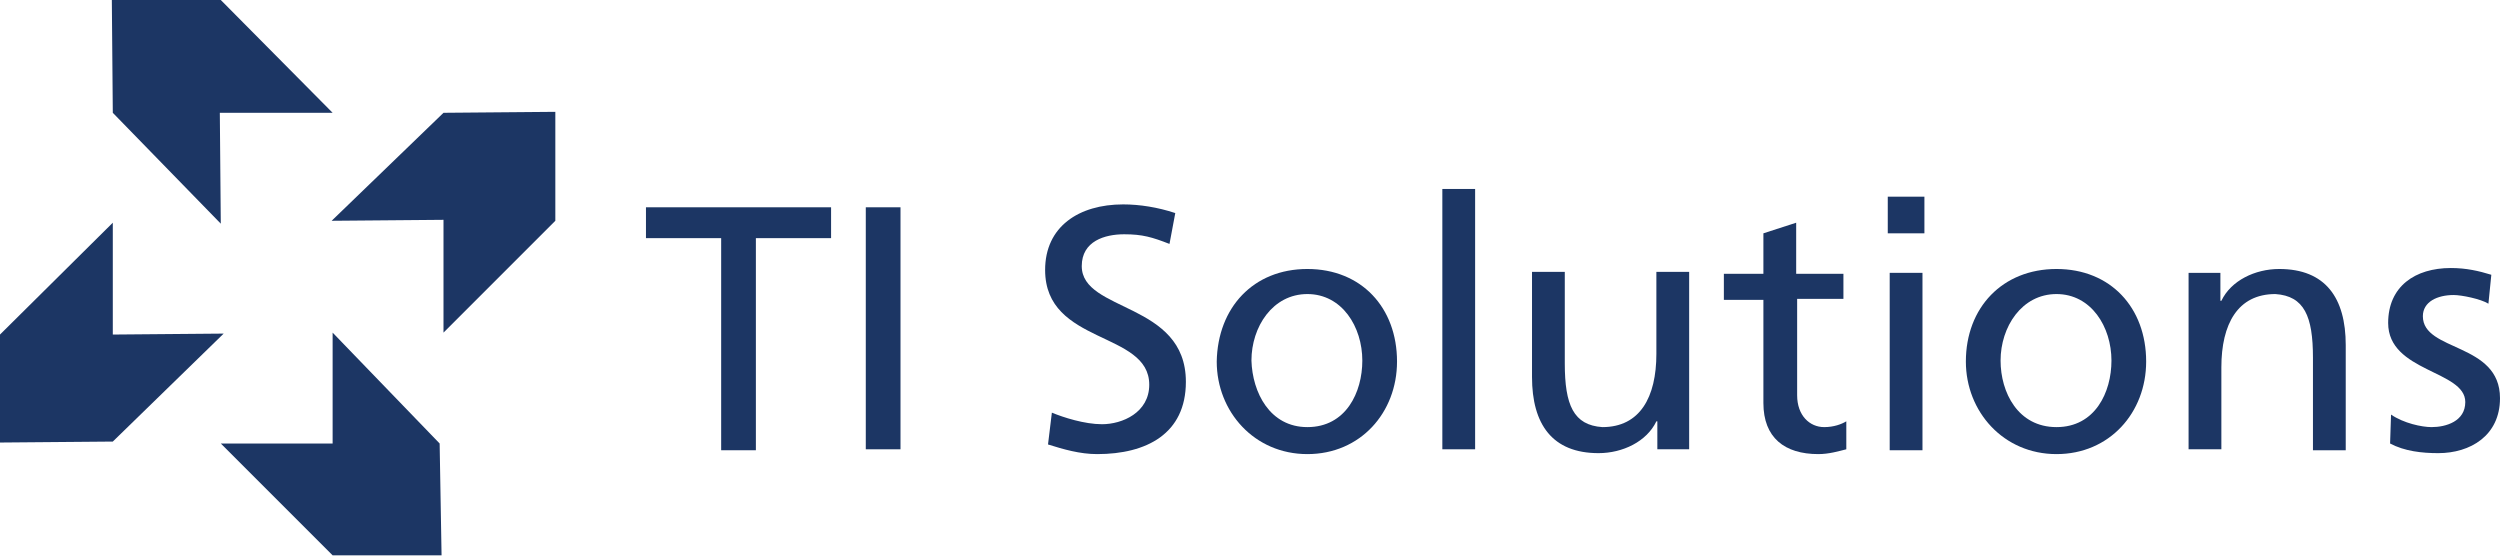
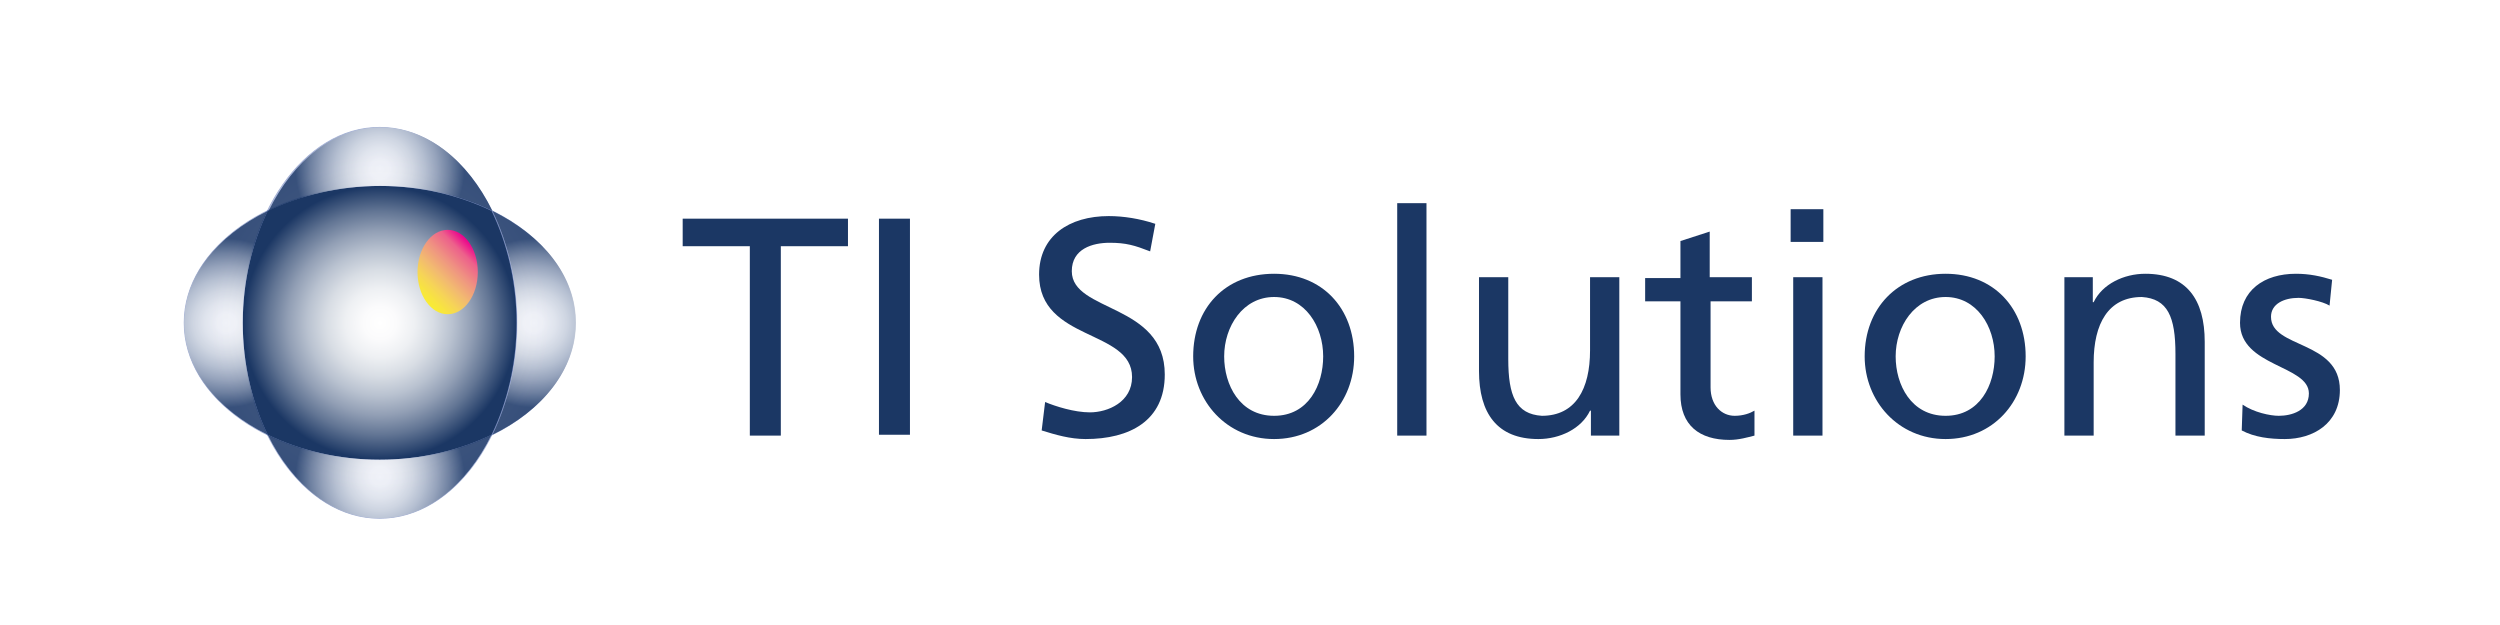
- <svg xmlns="http://www.w3.org/2000/svg" fill="none" fill-rule="evenodd" stroke="black" stroke-width="0.501" stroke-linejoin="bevel" stroke-miterlimit="10" font-family="Times New Roman" font-size="16" style="font-variant-ligatures:none" version="1.1" overflow="visible" width="225pt" height="49.981pt" viewBox="149.161 -370.516 225 49.981">
-   <defs>
- 	</defs>
-   <g id="Layer 1" transform="scale(1 -1)">
-     <path d="M 159.226,370.516 L 169.032,370.516 L 179.097,360.364 L 168.945,360.364 L 169.032,350.385 L 159.313,360.364 Z" fill="#1c3664" stroke="none" stroke-width="0.868" fill-rule="nonzero" stroke-linejoin="miter" marker-start="none" marker-end="none" />
-     <path d="M 149.161,330.688 L 149.161,340.406 L 159.313,350.472 L 159.313,340.406 L 169.292,340.493 L 159.313,330.775 Z" fill="#1c3664" stroke="none" stroke-width="0.868" fill-rule="nonzero" stroke-linejoin="miter" marker-start="none" marker-end="none" />
-     <path d="M 188.902,320.535 L 179.097,320.535 L 169.032,330.601 L 179.097,330.601 L 179.097,340.58 L 188.729,330.601 Z" fill="#1c3664" stroke="none" stroke-width="0.868" fill-rule="nonzero" stroke-linejoin="miter" marker-start="none" marker-end="none" />
-     <path d="M 199.141,360.451 L 199.141,350.645 L 189.076,340.58 L 189.076,350.732 L 179.01,350.645 L 189.076,360.364 Z" fill="#1c3664" stroke="none" stroke-width="0.868" fill-rule="nonzero" stroke-linejoin="miter" marker-start="none" marker-end="none" />
-     <path d="M 214.066,349.083 L 207.298,349.083 L 207.298,351.86 L 223.958,351.86 L 223.958,349.083 L 217.19,349.083 L 217.19,329.994 L 214.066,329.994 L 214.066,349.083 Z" fill="#1c3664" stroke="none" stroke-width="0.868" fill-rule="nonzero" stroke-linejoin="miter" marker-start="none" marker-end="none" />
-     <rect x="-1.562" y="-10.89" width="3.124" height="21.78" rx="0" ry="0" transform="matrix(1 0 0 1 228.644 340.97)" fill="#1c3664" fill-rule="nonzero" stroke-linejoin="miter" stroke="none" stroke-width="0.868" />
-     <path d="M 254.415,348.563 C 252.853,349.17 251.986,349.431 250.337,349.431 C 248.602,349.431 246.519,348.823 246.519,346.567 C 246.519,342.402 255.89,343.357 255.89,336.154 C 255.89,331.469 252.333,329.647 247.907,329.647 C 246.345,329.647 244.87,330.08 243.482,330.514 L 243.829,333.378 C 244.87,332.944 246.779,332.336 248.341,332.336 C 250.163,332.336 252.593,333.378 252.593,335.894 C 252.593,340.753 243.222,339.452 243.222,346.22 C 243.222,350.125 246.259,352.12 250.25,352.12 C 251.725,352.12 253.374,351.86 254.936,351.34 L 254.415,348.563 Z" fill="#1c3664" stroke="none" stroke-width="0.868" fill-rule="nonzero" stroke-linejoin="miter" marker-start="none" marker-end="none" />
-     <path d="M 266.824,346.307 C 271.683,346.307 274.893,342.836 274.893,337.977 C 274.893,333.378 271.596,329.647 266.824,329.647 C 262.051,329.647 258.667,333.465 258.667,337.977 C 258.754,342.836 261.964,346.307 266.824,346.307 Z M 266.824,332.076 C 270.295,332.076 271.77,335.2 271.77,338.063 C 271.77,341.1 269.947,344.051 266.824,344.051 C 263.7,344.051 261.791,341.1 261.791,338.063 C 261.878,335.2 263.44,332.076 266.824,332.076 Z" fill="#1c3664" stroke="none" stroke-width="0.868" fill-rule="nonzero" stroke-linejoin="miter" marker-start="none" marker-end="none" />
-     <rect x="-1.475" y="-11.714" width="2.95" height="23.429" rx="0" ry="0" transform="matrix(1 0 0 1 280.447 341.794)" fill="#1c3664" fill-rule="nonzero" stroke-linejoin="miter" stroke="none" stroke-width="0.868" />
-     <path d="M 301.185,330.08 L 298.322,330.08 L 298.322,332.597 L 298.235,332.597 C 297.367,330.775 295.198,329.733 293.029,329.733 C 288.864,329.733 287.042,332.336 287.042,336.588 L 287.042,346.046 L 289.992,346.046 L 289.992,337.803 C 289.992,334.072 290.773,332.25 293.376,332.076 C 296.76,332.076 298.235,334.766 298.235,338.671 L 298.235,346.046 L 301.185,346.046 L 301.185,330.08 Z" fill="#1c3664" stroke="none" stroke-width="0.868" fill-rule="nonzero" stroke-linejoin="miter" marker-start="none" marker-end="none" />
-     <path d="M 315.156,343.617 L 310.904,343.617 L 310.904,334.94 C 310.904,333.117 312.032,332.076 313.334,332.076 C 314.201,332.076 314.895,332.336 315.329,332.597 L 315.329,330.08 C 314.635,329.907 313.767,329.647 312.813,329.647 C 309.776,329.647 307.867,331.122 307.867,334.245 L 307.867,343.53 L 304.309,343.53 L 304.309,345.873 L 307.867,345.873 L 307.867,349.517 L 310.817,350.472 L 310.817,345.873 L 315.069,345.873 L 315.069,343.617 Z" fill="#1c3664" stroke="none" stroke-width="0.868" fill-rule="nonzero" stroke-linejoin="miter" marker-start="none" marker-end="none" />
-     <path d="M 322.358,349.517 L 319.06,349.517 L 319.06,352.815 L 322.358,352.815 L 322.358,349.517 Z M 319.234,345.96 L 322.184,345.96 L 322.184,329.994 L 319.234,329.994 L 319.234,345.96 Z" fill="#1c3664" stroke="none" stroke-width="0.868" fill-rule="nonzero" stroke-linejoin="miter" marker-start="none" marker-end="none" />
-     <path d="M 334.246,346.307 C 339.105,346.307 342.315,342.836 342.315,337.977 C 342.315,333.378 339.018,329.647 334.246,329.647 C 329.473,329.647 326.089,333.465 326.089,337.977 C 326.089,342.836 329.386,346.307 334.246,346.307 Z M 334.246,332.076 C 337.716,332.076 339.192,335.2 339.192,338.063 C 339.192,341.1 337.369,344.051 334.246,344.051 C 331.122,344.051 329.213,341.1 329.213,338.063 C 329.213,335.2 330.775,332.076 334.246,332.076 Z" fill="#1c3664" stroke="none" stroke-width="0.868" fill-rule="nonzero" stroke-linejoin="miter" marker-start="none" marker-end="none" />
-     <path d="M 346.133,345.96 L 348.997,345.96 L 348.997,343.443 L 349.084,343.443 C 349.951,345.266 352.121,346.307 354.29,346.307 C 358.455,346.307 360.277,343.704 360.277,339.452 L 360.277,329.994 L 357.327,329.994 L 357.327,338.324 C 357.327,342.055 356.546,343.877 353.943,344.051 C 350.559,344.051 349.084,341.361 349.084,337.456 L 349.084,330.08 L 346.133,330.08 L 346.133,345.96 Z" fill="#1c3664" stroke="none" stroke-width="0.868" fill-rule="nonzero" stroke-linejoin="miter" marker-start="none" marker-end="none" />
-     <path d="M 364.355,333.204 C 365.484,332.423 367.132,332.076 368,332.076 C 369.301,332.076 371.037,332.597 371.037,334.332 C 371.037,337.196 364.095,337.022 364.095,341.448 C 364.095,344.745 366.525,346.394 369.735,346.394 C 371.124,346.394 372.252,346.133 373.38,345.786 L 373.119,343.183 C 372.425,343.617 370.69,343.964 369.996,343.964 C 368.521,343.964 367.219,343.357 367.219,342.055 C 367.219,338.844 374.161,339.712 374.161,334.679 C 374.161,331.295 371.471,329.733 368.607,329.733 C 367.132,329.733 365.57,329.907 364.269,330.601 L 364.355,333.204 Z" fill="#1c3664" stroke="none" stroke-width="0.868" fill-rule="nonzero" stroke-linejoin="miter" marker-start="none" marker-end="none" />
+ <svg xmlns="http://www.w3.org/2000/svg" version="1.1" id="Layer_1" x="0px" y="0px" viewBox="0 0 290.4 72.5" style="enable-background:new 0 0 290.4 72.5;" xml:space="preserve">
+   <style type="text/css">
+ 	.st0{fill:#1B3764;}
+ 	.st1{opacity:0.4;fill:url(#SVGID_1_);stroke:#21409A;stroke-width:0.112;stroke-miterlimit:10;}
+ 	.st2{opacity:0.4;fill:url(#SVGID_2_);stroke:#21409A;stroke-width:0.112;stroke-miterlimit:10;}
+ 	.st3{fill:url(#SVGID_3_);}
+ 	.st4{opacity:0.8;fill:url(#SVGID_4_);}
+ 	.st5{opacity:0.8;fill:url(#SVGID_5_);}
+ 	.st6{opacity:0.8;fill:url(#SVGID_6_);}
+ 	.st7{opacity:0.8;fill:url(#SVGID_7_);}
+ 	.st8{fill:url(#SVGID_8_);}
+ </style>
+   <g>
+     <path class="st0" d="M87.1,28.6h-7.8v-3.2h19.2v3.2h-7.8v22h-3.6V28.6z" />
+     <path class="st0" d="M102.1,25.4h3.6v25.1h-3.6V25.4z" />
+     <path class="st0" d="M133.6,29.2c-1.8-0.7-2.8-1-4.7-1c-2,0-4.4,0.7-4.4,3.3c0,4.8,10.8,3.7,10.8,12c0,5.4-4.1,7.5-9.2,7.5   c-1.8,0-3.5-0.5-5.1-1l0.4-3.3c1.2,0.5,3.4,1.2,5.2,1.2c2.1,0,4.9-1.2,4.9-4.1c0-5.6-10.8-4.1-10.8-11.9c0-4.5,3.5-6.8,8.1-6.8   c1.7,0,3.6,0.3,5.4,0.9L133.6,29.2z" />
+     <path class="st0" d="M148,31.8c5.6,0,9.3,4,9.3,9.6c0,5.3-3.8,9.6-9.3,9.6c-5.5,0-9.4-4.4-9.4-9.6C138.6,35.8,142.3,31.8,148,31.8z    M148,48.3c4,0,5.7-3.6,5.7-6.9c0-3.5-2.1-6.9-5.7-6.9c-3.6,0-5.8,3.4-5.8,6.9C142.2,44.7,144,48.3,148,48.3z" />
+     <path class="st0" d="M162.3,23.6h3.4v27h-3.4V23.6z" />
+     <path class="st0" d="M188.1,50.6h-3.3v-2.9h-0.1c-1,2.1-3.5,3.3-6,3.3c-4.8,0-6.9-3-6.9-7.9V32.2h3.4v9.5c0,4.3,0.9,6.4,3.9,6.6   c3.9,0,5.6-3.1,5.6-7.6v-8.5h3.4V50.6z" />
+     <path class="st0" d="M203.6,35h-4.9v10c0,2.1,1.3,3.3,2.8,3.3c1,0,1.8-0.3,2.3-0.6v2.9c-0.8,0.2-1.8,0.5-2.9,0.5   c-3.5,0-5.7-1.7-5.7-5.3V35h-4.1v-2.7h4.1V28l3.4-1.1v5.3h4.9V35z" />
+     <path class="st0" d="M211.9,28.1H208v-3.8h3.8V28.1z M208.3,32.2h3.4v18.4h-3.4V32.2z" />
+     <path class="st0" d="M226,31.8c5.6,0,9.3,4,9.3,9.6c0,5.3-3.8,9.6-9.3,9.6c-5.5,0-9.4-4.4-9.4-9.6C216.6,35.8,220.4,31.8,226,31.8z    M226,48.3c4,0,5.7-3.6,5.7-6.9c0-3.5-2.1-6.9-5.7-6.9c-3.6,0-5.8,3.4-5.8,6.9C220.2,44.7,222,48.3,226,48.3z" />
+     <path class="st0" d="M239.8,32.2h3.3v2.9h0.1c1-2.1,3.5-3.3,6-3.3c4.8,0,6.9,3,6.9,7.9v10.9h-3.4v-9.5c0-4.3-0.9-6.4-3.9-6.6   c-3.9,0-5.6,3.1-5.6,7.6v8.5h-3.4V32.2z" />
+     <path class="st0" d="M260.5,47c1.3,0.9,3.2,1.3,4.2,1.3c1.5,0,3.5-0.6,3.5-2.6c0-3.3-8-3.1-8-8.2c0-3.8,2.8-5.7,6.5-5.7   c1.6,0,2.9,0.3,4.2,0.7l-0.3,3c-0.8-0.5-2.8-0.9-3.6-0.9c-1.7,0-3.2,0.7-3.2,2.2c0,3.7,8,2.7,8,8.5c0,3.9-3.1,5.7-6.4,5.7   c-1.7,0-3.5-0.2-5-1L260.5,47z" />
+   </g>
+   <g>
+     <radialGradient id="SVGID_1_" cx="44.139" cy="37.516" r="19.609" gradientUnits="userSpaceOnUse">
+       <stop offset="0" style="stop-color:#FFFFFF" />
+       <stop offset="0.129" style="stop-color:#FBFBFD" />
+       <stop offset="0.264" style="stop-color:#EEF1F7" />
+       <stop offset="0.4" style="stop-color:#DADFEE" />
+       <stop offset="0.538" style="stop-color:#BDC6E1" />
+       <stop offset="0.677" style="stop-color:#97A6D0" />
+       <stop offset="0.817" style="stop-color:#697EBB" />
+       <stop offset="0.955" style="stop-color:#3450A3" />
+       <stop offset="1" style="stop-color:#21409A" />
+     </radialGradient>
+     <ellipse class="st1" cx="44.1" cy="37.5" rx="22.7" ry="15.9" />
+     <radialGradient id="SVGID_2_" cx="148.923" cy="-53.855" r="19.609" gradientTransform="matrix(4.489700e-11 -1 1 4.489700e-11 97.9947 186.4388)" gradientUnits="userSpaceOnUse">
+       <stop offset="0" style="stop-color:#FFFFFF" />
+       <stop offset="0.123" style="stop-color:#FBFBFD" />
+       <stop offset="0.257" style="stop-color:#EDF0F7" />
+       <stop offset="0.396" style="stop-color:#D8DDED" />
+       <stop offset="0.538" style="stop-color:#B9C3DF" />
+       <stop offset="0.683" style="stop-color:#92A1CD" />
+       <stop offset="0.831" style="stop-color:#6278B8" />
+       <stop offset="0.977" style="stop-color:#2A489E" />
+       <stop offset="1" style="stop-color:#21409A" />
+     </radialGradient>
+     <ellipse class="st2" cx="44.1" cy="37.5" rx="15.9" ry="22.7" />
+     <radialGradient id="SVGID_3_" cx="44.139" cy="37.516" r="15.872" gradientUnits="userSpaceOnUse">
+       <stop offset="0" style="stop-color:#FFFFFF" />
+       <stop offset="0.121" style="stop-color:#FBFBFC" />
+       <stop offset="0.253" style="stop-color:#EEF0F3" />
+       <stop offset="0.39" style="stop-color:#D8DDE4" />
+       <stop offset="0.53" style="stop-color:#B9C2D0" />
+       <stop offset="0.674" style="stop-color:#929FB5" />
+       <stop offset="0.819" style="stop-color:#627594" />
+       <stop offset="0.963" style="stop-color:#2A446E" />
+       <stop offset="1" style="stop-color:#1B3764" />
+     </radialGradient>
+     <path class="st3" d="M31.1,24.5c-1.8,3.7-2.9,8.2-2.9,13s1.1,9.3,2.9,13c3.7,1.8,8.2,2.9,13,2.9s9.3-1.1,13-2.9   c1.8-3.7,2.9-8.2,2.9-13s-1.1-9.3-2.9-13c-3.7-1.8-8.2-2.9-13-2.9S34.8,22.7,31.1,24.5z" />
+     <g>
+       <radialGradient id="SVGID_4_" cx="62.017" cy="37.516" r="9.825" gradientUnits="userSpaceOnUse">
+         <stop offset="0" style="stop-color:#FFFFFF" />
+         <stop offset="0.121" style="stop-color:#FBFBFC" />
+         <stop offset="0.253" style="stop-color:#EEF0F3" />
+         <stop offset="0.39" style="stop-color:#D8DDE4" />
+         <stop offset="0.53" style="stop-color:#B9C2D0" />
+         <stop offset="0.674" style="stop-color:#929FB5" />
+         <stop offset="0.819" style="stop-color:#627594" />
+         <stop offset="0.963" style="stop-color:#2A446E" />
+         <stop offset="1" style="stop-color:#1B3764" />
+       </radialGradient>
+       <path class="st4" d="M66.9,37.5c0-5.4-3.8-10.1-9.7-13c1.8,3.7,2.9,8.2,2.9,13s-1.1,9.3-2.9,13C63,47.7,66.9,42.9,66.9,37.5z" />
+       <radialGradient id="SVGID_5_" cx="26.261" cy="37.516" r="9.825" gradientUnits="userSpaceOnUse">
+         <stop offset="0" style="stop-color:#FFFFFF" />
+         <stop offset="0.121" style="stop-color:#FBFBFC" />
+         <stop offset="0.253" style="stop-color:#EEF0F3" />
+         <stop offset="0.39" style="stop-color:#D8DDE4" />
+         <stop offset="0.53" style="stop-color:#B9C2D0" />
+         <stop offset="0.674" style="stop-color:#929FB5" />
+         <stop offset="0.819" style="stop-color:#627594" />
+         <stop offset="0.963" style="stop-color:#2A446E" />
+         <stop offset="1" style="stop-color:#1B3764" />
+       </radialGradient>
+       <path class="st5" d="M31.1,24.5c-5.9,2.9-9.7,7.6-9.7,13c0,5.4,3.8,10.1,9.7,13c-1.8-3.7-2.9-8.2-2.9-13S29.3,28.2,31.1,24.5z" />
+       <radialGradient id="SVGID_6_" cx="44.139" cy="55.394" r="9.825" gradientUnits="userSpaceOnUse">
+         <stop offset="0" style="stop-color:#FFFFFF" />
+         <stop offset="0.121" style="stop-color:#FBFBFC" />
+         <stop offset="0.253" style="stop-color:#EEF0F3" />
+         <stop offset="0.39" style="stop-color:#D8DDE4" />
+         <stop offset="0.53" style="stop-color:#B9C2D0" />
+         <stop offset="0.674" style="stop-color:#929FB5" />
+         <stop offset="0.819" style="stop-color:#627594" />
+         <stop offset="0.963" style="stop-color:#2A446E" />
+         <stop offset="1" style="stop-color:#1B3764" />
+       </radialGradient>
+       <path class="st6" d="M31.1,50.5c2.9,5.9,7.6,9.7,13,9.7s10.1-3.8,13-9.7c-3.7,1.8-8.2,2.9-13,2.9S34.8,52.3,31.1,50.5z" />
+       <radialGradient id="SVGID_7_" cx="44.139" cy="19.638" r="9.825" gradientUnits="userSpaceOnUse">
+         <stop offset="0" style="stop-color:#FFFFFF" />
+         <stop offset="0.121" style="stop-color:#FBFBFC" />
+         <stop offset="0.253" style="stop-color:#EEF0F3" />
+         <stop offset="0.39" style="stop-color:#D8DDE4" />
+         <stop offset="0.53" style="stop-color:#B9C2D0" />
+         <stop offset="0.674" style="stop-color:#929FB5" />
+         <stop offset="0.819" style="stop-color:#627594" />
+         <stop offset="0.963" style="stop-color:#2A446E" />
+         <stop offset="1" style="stop-color:#1B3764" />
+       </radialGradient>
+       <path class="st7" d="M57.2,24.5c-2.9-5.9-7.6-9.7-13-9.7s-10.1,3.8-13,9.7c3.7-1.8,8.2-2.9,13-2.9S53.5,22.7,57.2,24.5z" />
+     </g>
+     <linearGradient id="SVGID_8_" gradientUnits="userSpaceOnUse" x1="49.037" y1="34.634" x2="55.039" y2="28.632">
+       <stop offset="0" style="stop-color:#F9ED32" />
+       <stop offset="8.489490e-02" style="stop-color:#F8E53E" />
+       <stop offset="0.224" style="stop-color:#F6D556" />
+       <stop offset="0.399" style="stop-color:#F2BA70" />
+       <stop offset="0.603" style="stop-color:#EF9481" />
+       <stop offset="0.83" style="stop-color:#ED608B" />
+       <stop offset="1" style="stop-color:#EC008C" />
+     </linearGradient>
+     <ellipse class="st8" cx="52" cy="31.6" rx="3.5" ry="4.9" />
  </g>
</svg>
